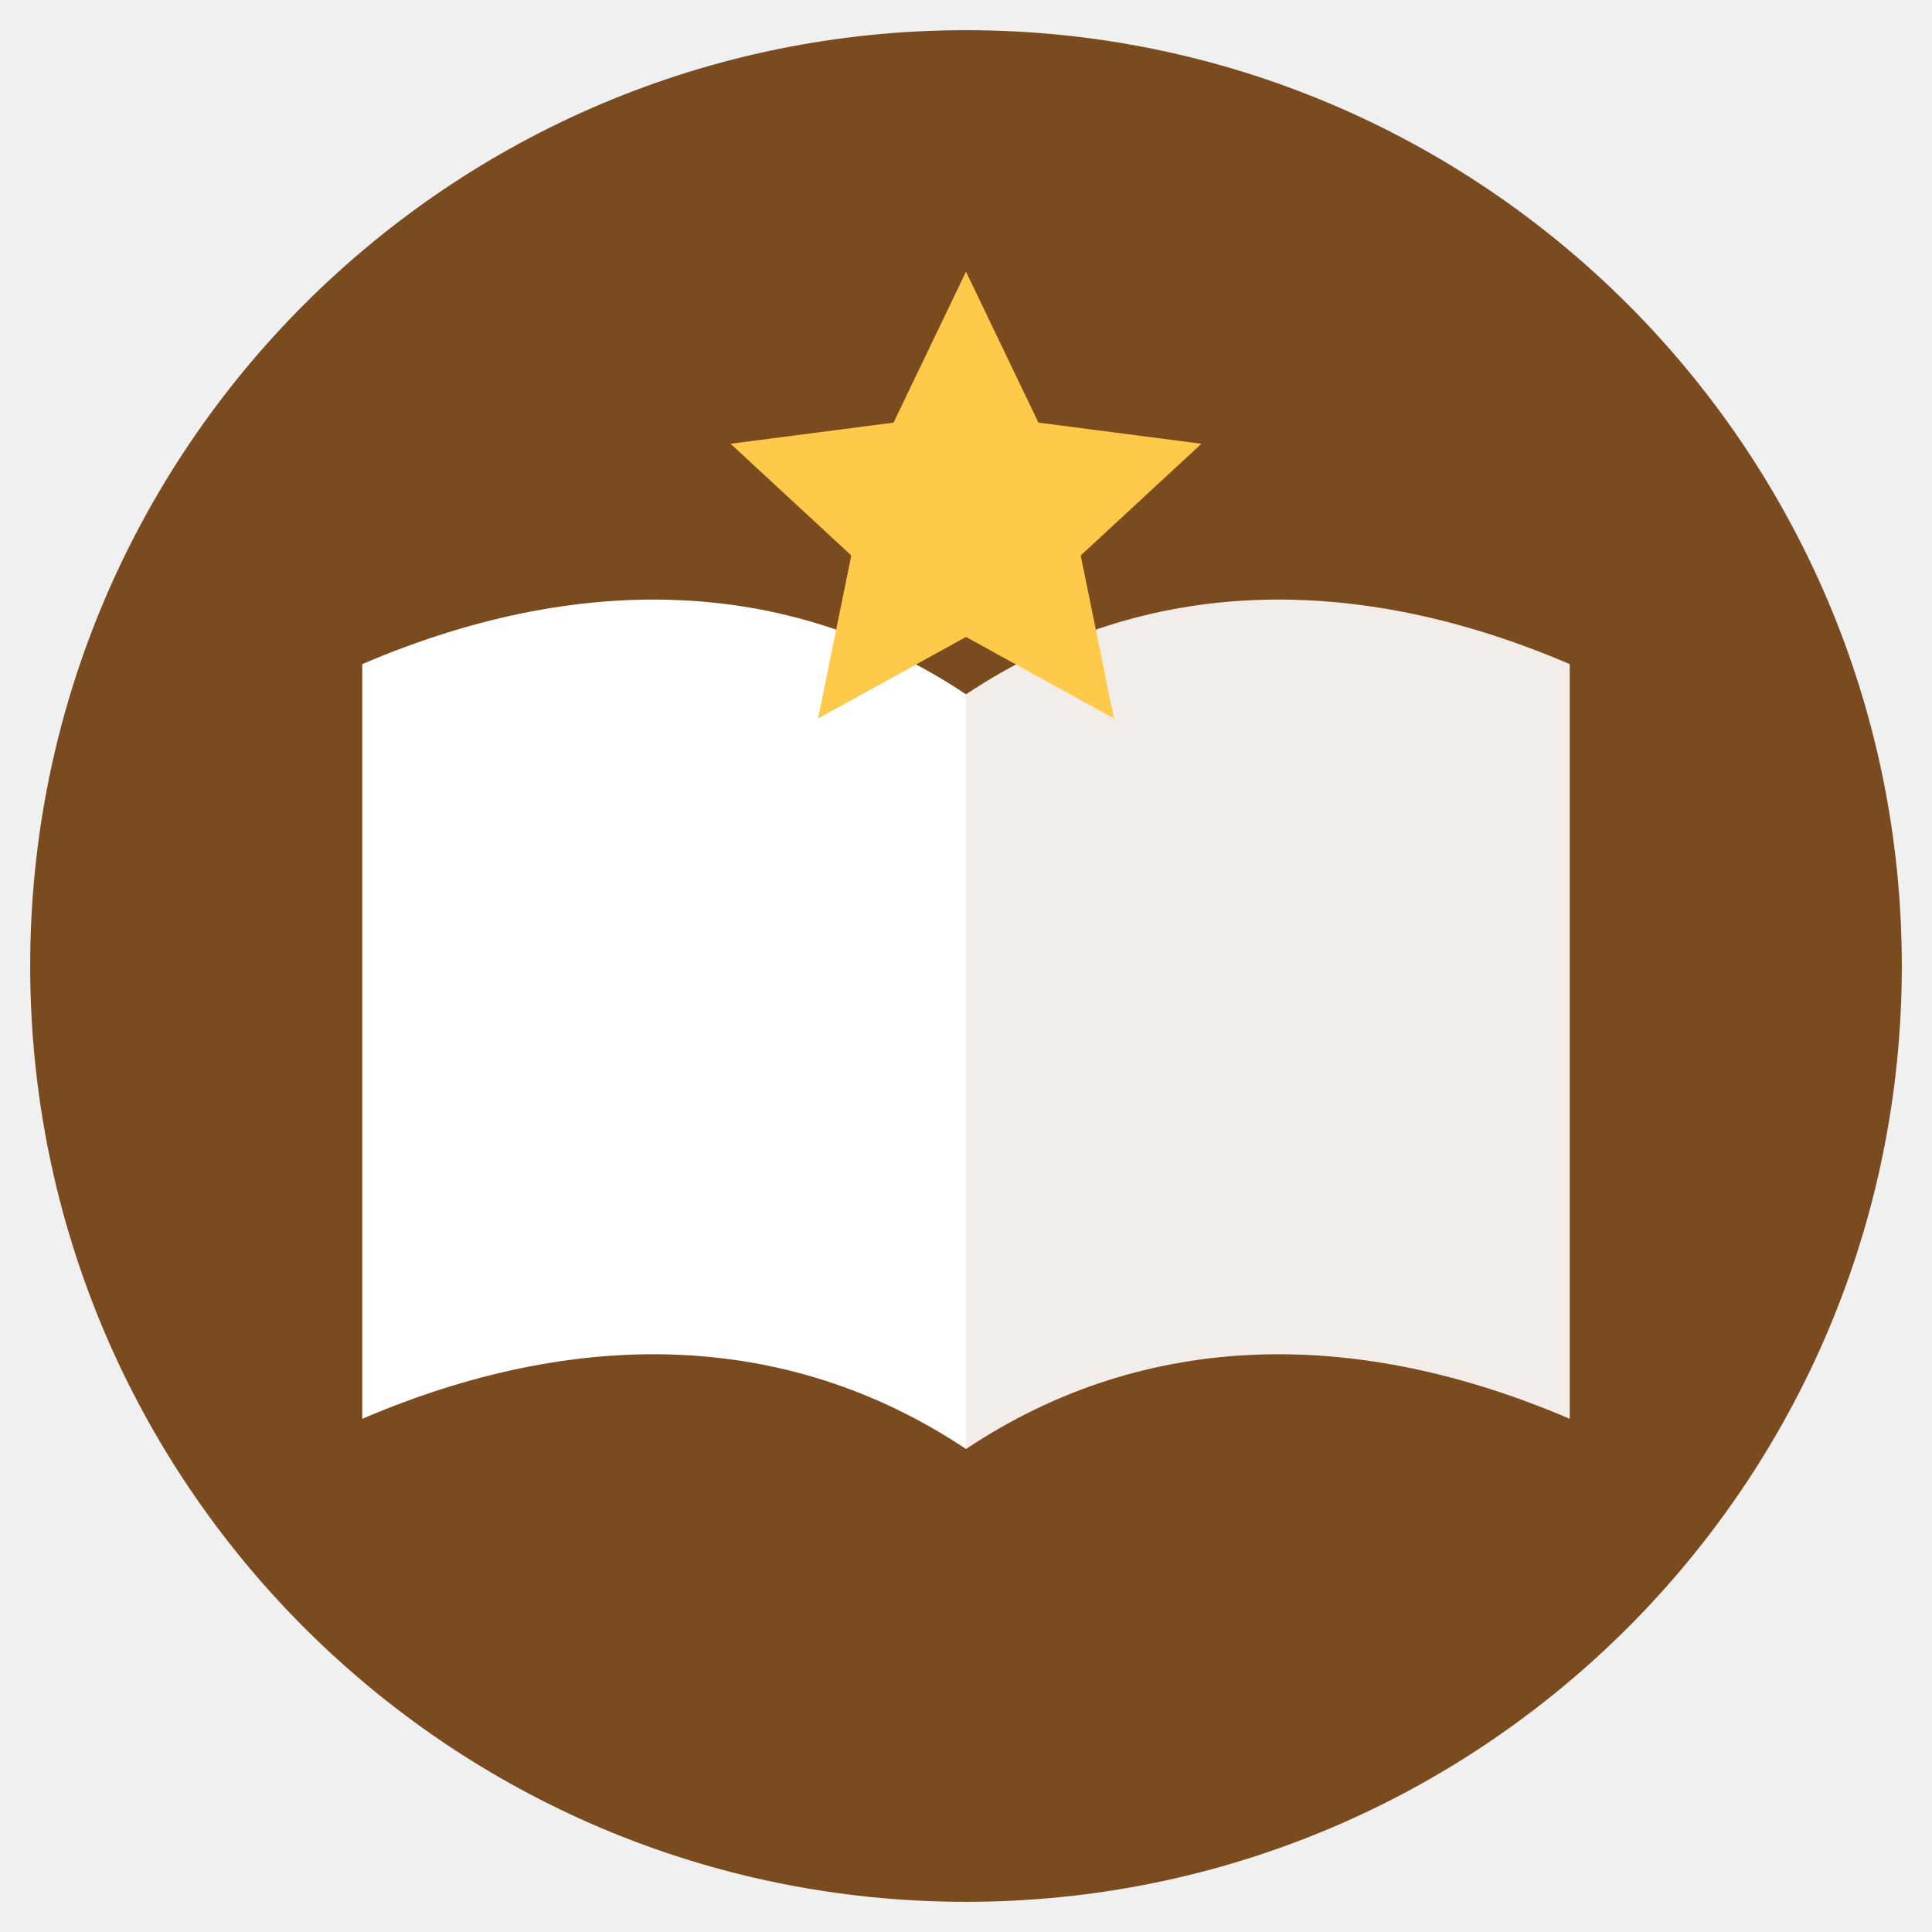
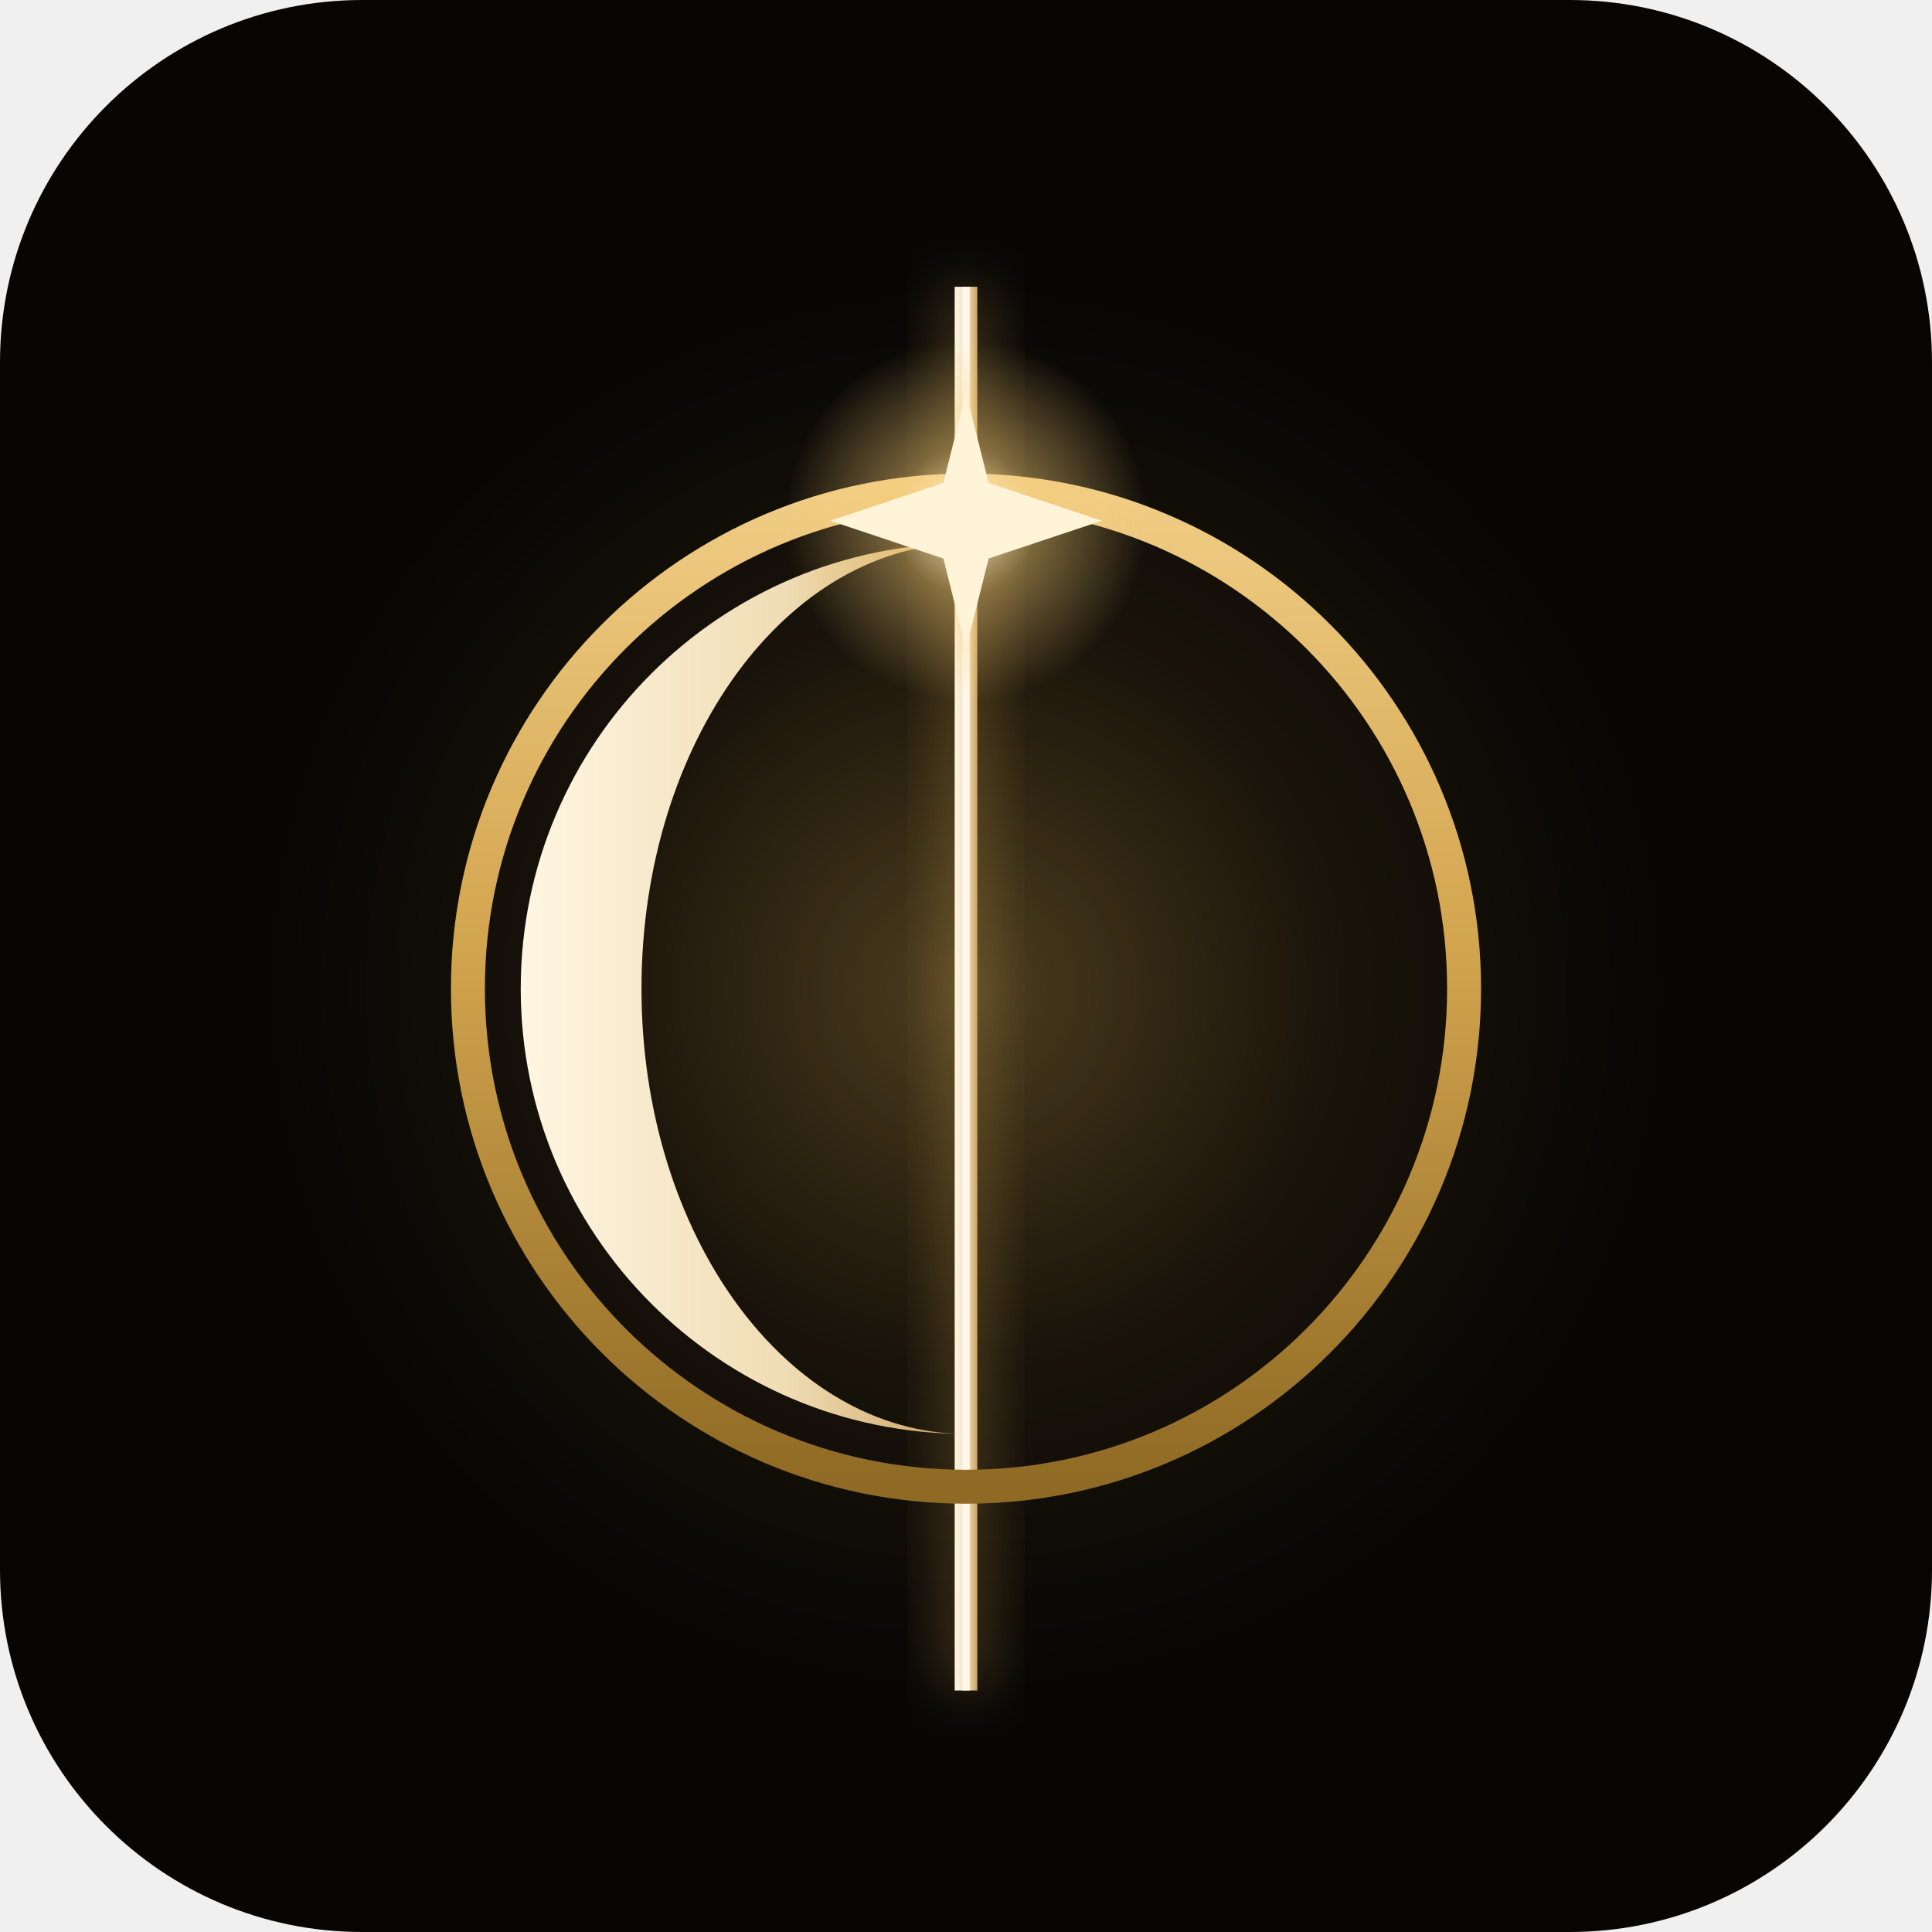
- <svg xmlns="http://www.w3.org/2000/svg" viewBox="0 0 64 64">
-   <circle cx="32" cy="32" r="31" fill="#7a4b1e" />
-   <path d="M12 22c7-3 14-3 20 1v25c-6-4-13-4-20-1z" fill="#fff" />
-   <path d="M52 22c-7-3-14-3-20 1v25c6-4 13-4 20-1z" fill="#fff" opacity=".9" />
-   <path d="M32 9l2.4 5 5.4.7-4 3.7 1.1 5.4-4.9-2.7-4.9 2.7 1.1-5.4-4-3.7 5.4-.7z" fill="#ffc94a" />
+ <svg xmlns="http://www.w3.org/2000/svg" viewBox="0 0 512 512" role="img" aria-label="Nou Oyini">
+   <defs>
+     <linearGradient id="no-gold" x1="0" y1="0" x2="0" y2="1">
+       <stop offset="0" stop-color="#f0cd85" />
+       <stop offset=".45" stop-color="#d3a54f" />
+       <stop offset="1" stop-color="#8f6a24" />
+     </linearGradient>
+     <linearGradient id="no-ivory" x1="0" y1="0" x2="1" y2="0">
+       <stop offset="0" stop-color="#fff6e2" />
+       <stop offset=".6" stop-color="#f0dcb4" />
+       <stop offset="1" stop-color="#c9a260" />
+     </linearGradient>
+     <radialGradient id="no-glow" cx=".5" cy=".5" r=".5">
+       <stop offset="0" stop-color="#f6c65f" stop-opacity=".55" />
+       <stop offset=".55" stop-color="#c9973c" stop-opacity=".16" />
+       <stop offset="1" stop-color="#c9973c" stop-opacity="0" />
+     </radialGradient>
+     <radialGradient id="no-flare" cx=".5" cy=".5" r=".5">
+       <stop offset="0" stop-color="#fff7e0" stop-opacity=".95" />
+       <stop offset=".4" stop-color="#f7cd77" stop-opacity=".45" />
+       <stop offset="1" stop-color="#f7cd77" stop-opacity="0" />
+     </radialGradient>
+     <filter id="no-blur" x="-60%" y="-10%" width="220%" height="120%">
+       <feGaussianBlur stdDeviation="7" />
+     </filter>
+   </defs>
+   <rect width="512" height="512" rx="96" fill="#070605" />
+   <circle cx="256" cy="262" r="186" fill="url(#no-glow)" opacity=".55" />
+   <rect x="249" y="76" width="14" height="372" fill="#e9b955" opacity=".22" filter="url(#no-blur)" />
+   <rect x="253" y="76" width="6" height="372" fill="url(#no-ivory)" />
+   <rect x="255" y="76" width="2" height="372" fill="#fffaf0" opacity=".9" />
+   <circle cx="256" cy="262" r="132" fill="none" stroke="url(#no-gold)" stroke-width="9" />
+   <path d="M256 144 A118 118 0 0 0 256 380 A86 118 0 0 1 256 144 Z" fill="url(#no-ivory)" />
+   <circle cx="256" cy="138" r="48" fill="url(#no-flare)" />
+   <path d="M256 104 L262 128 L292 138 L262 148 L256 172 L250 148 L220 138 L250 128 Z" fill="#fff4d8" />
</svg>
